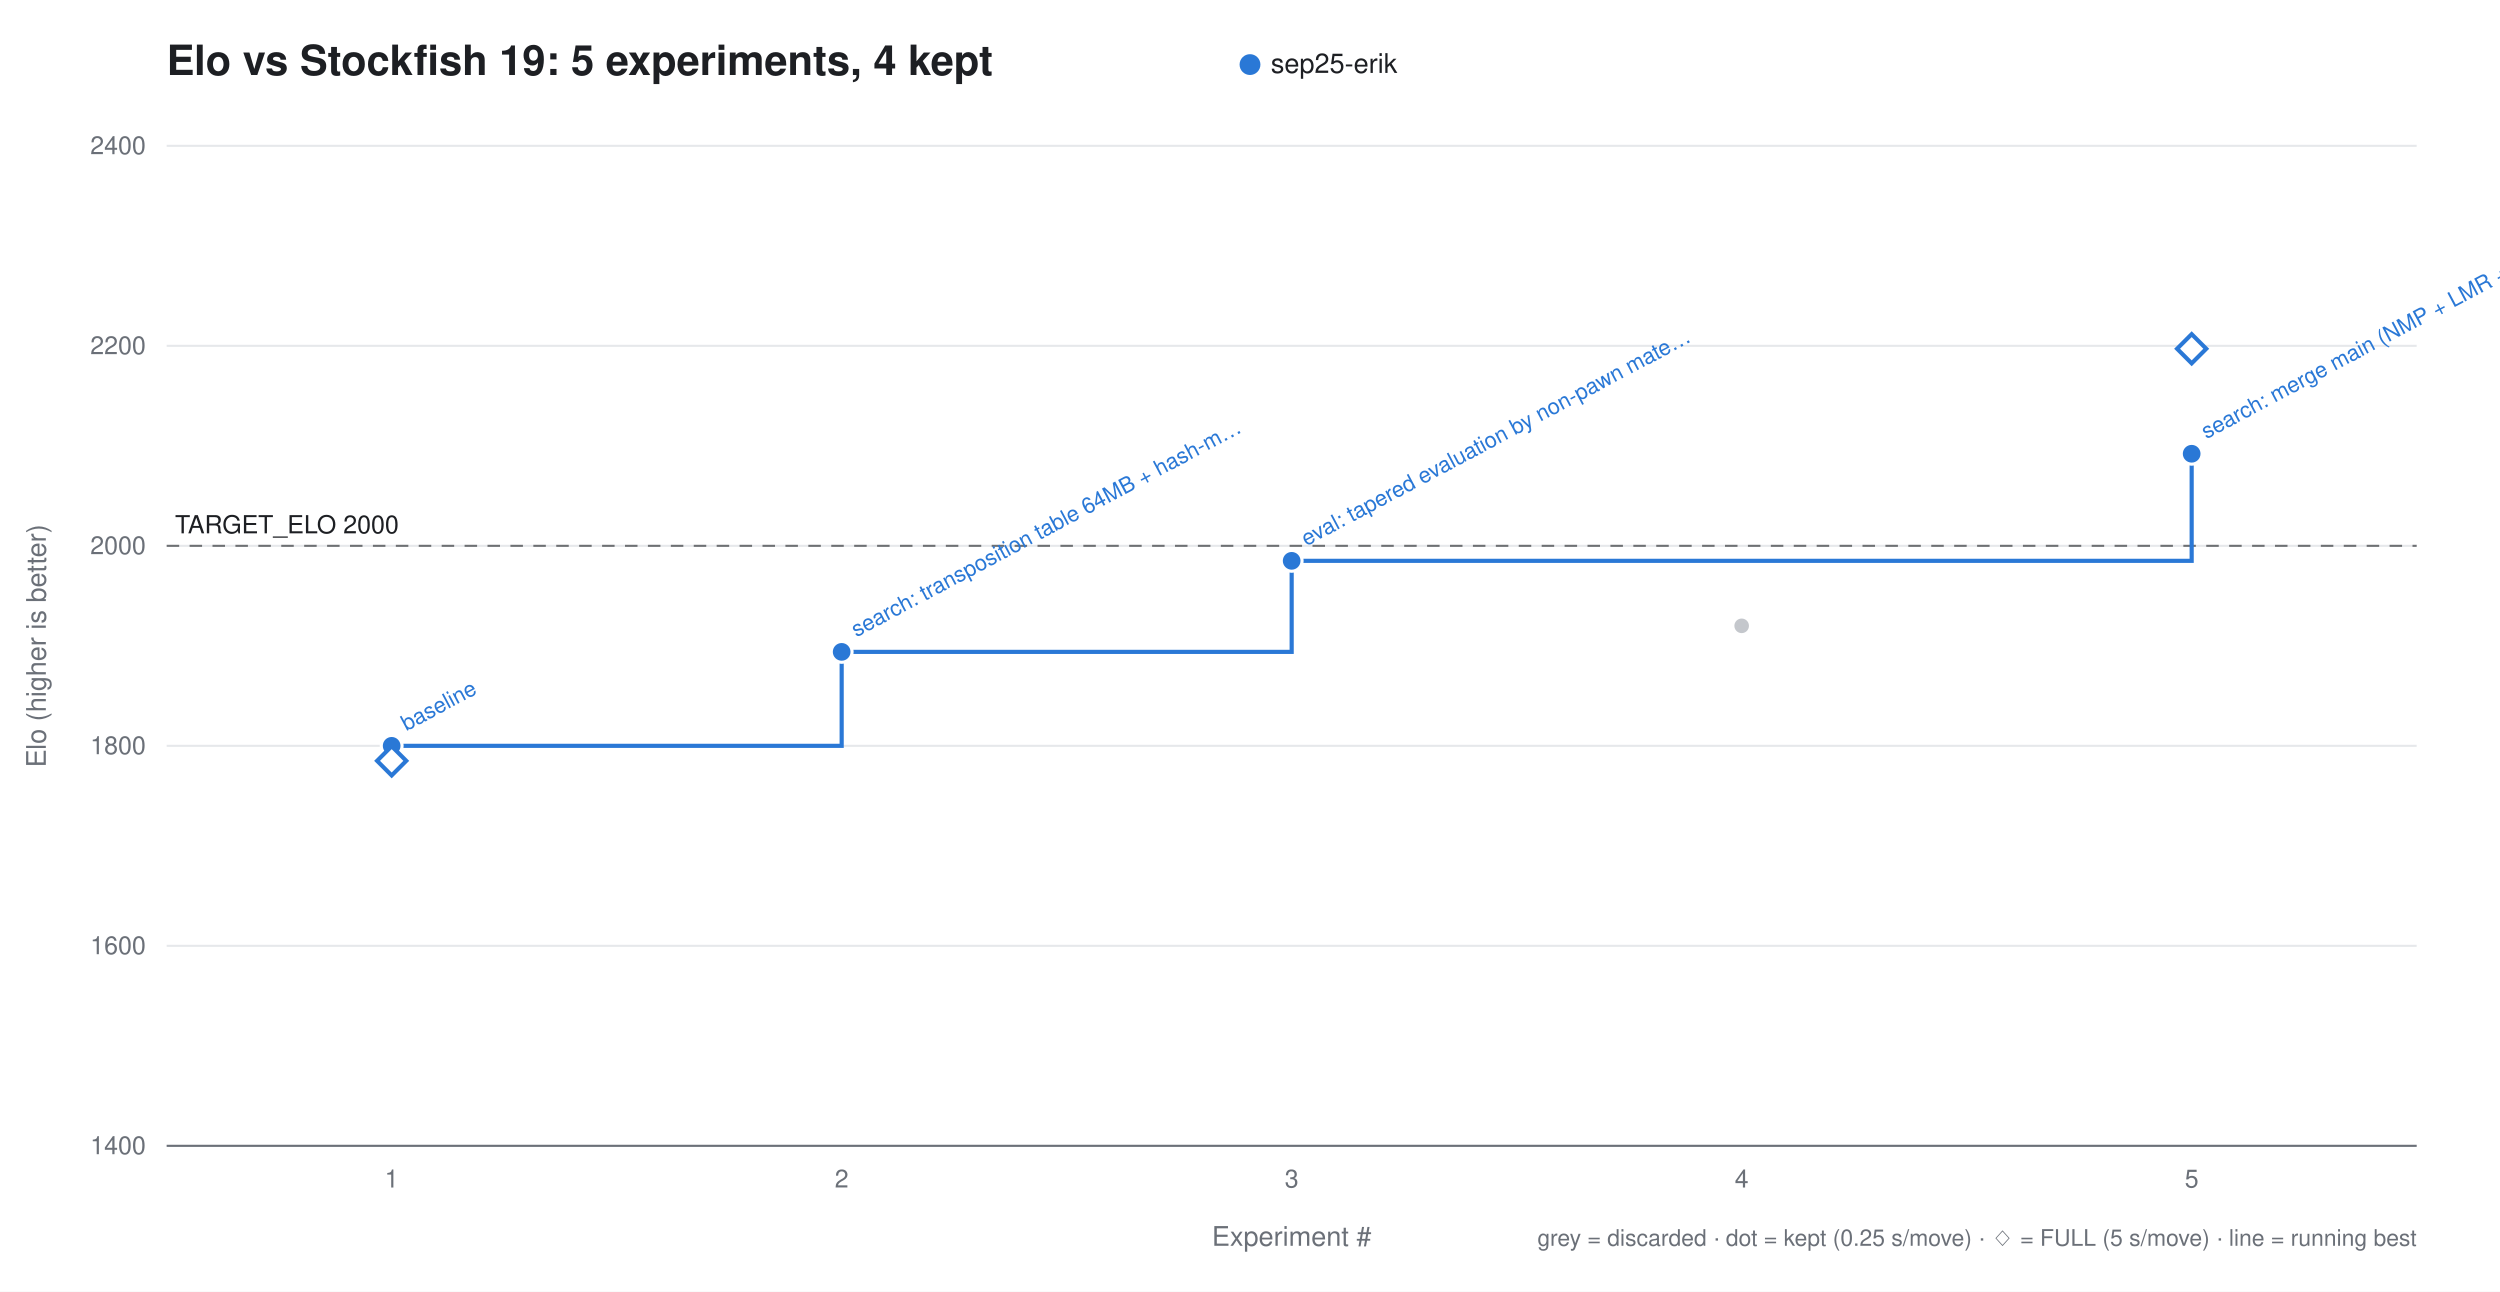
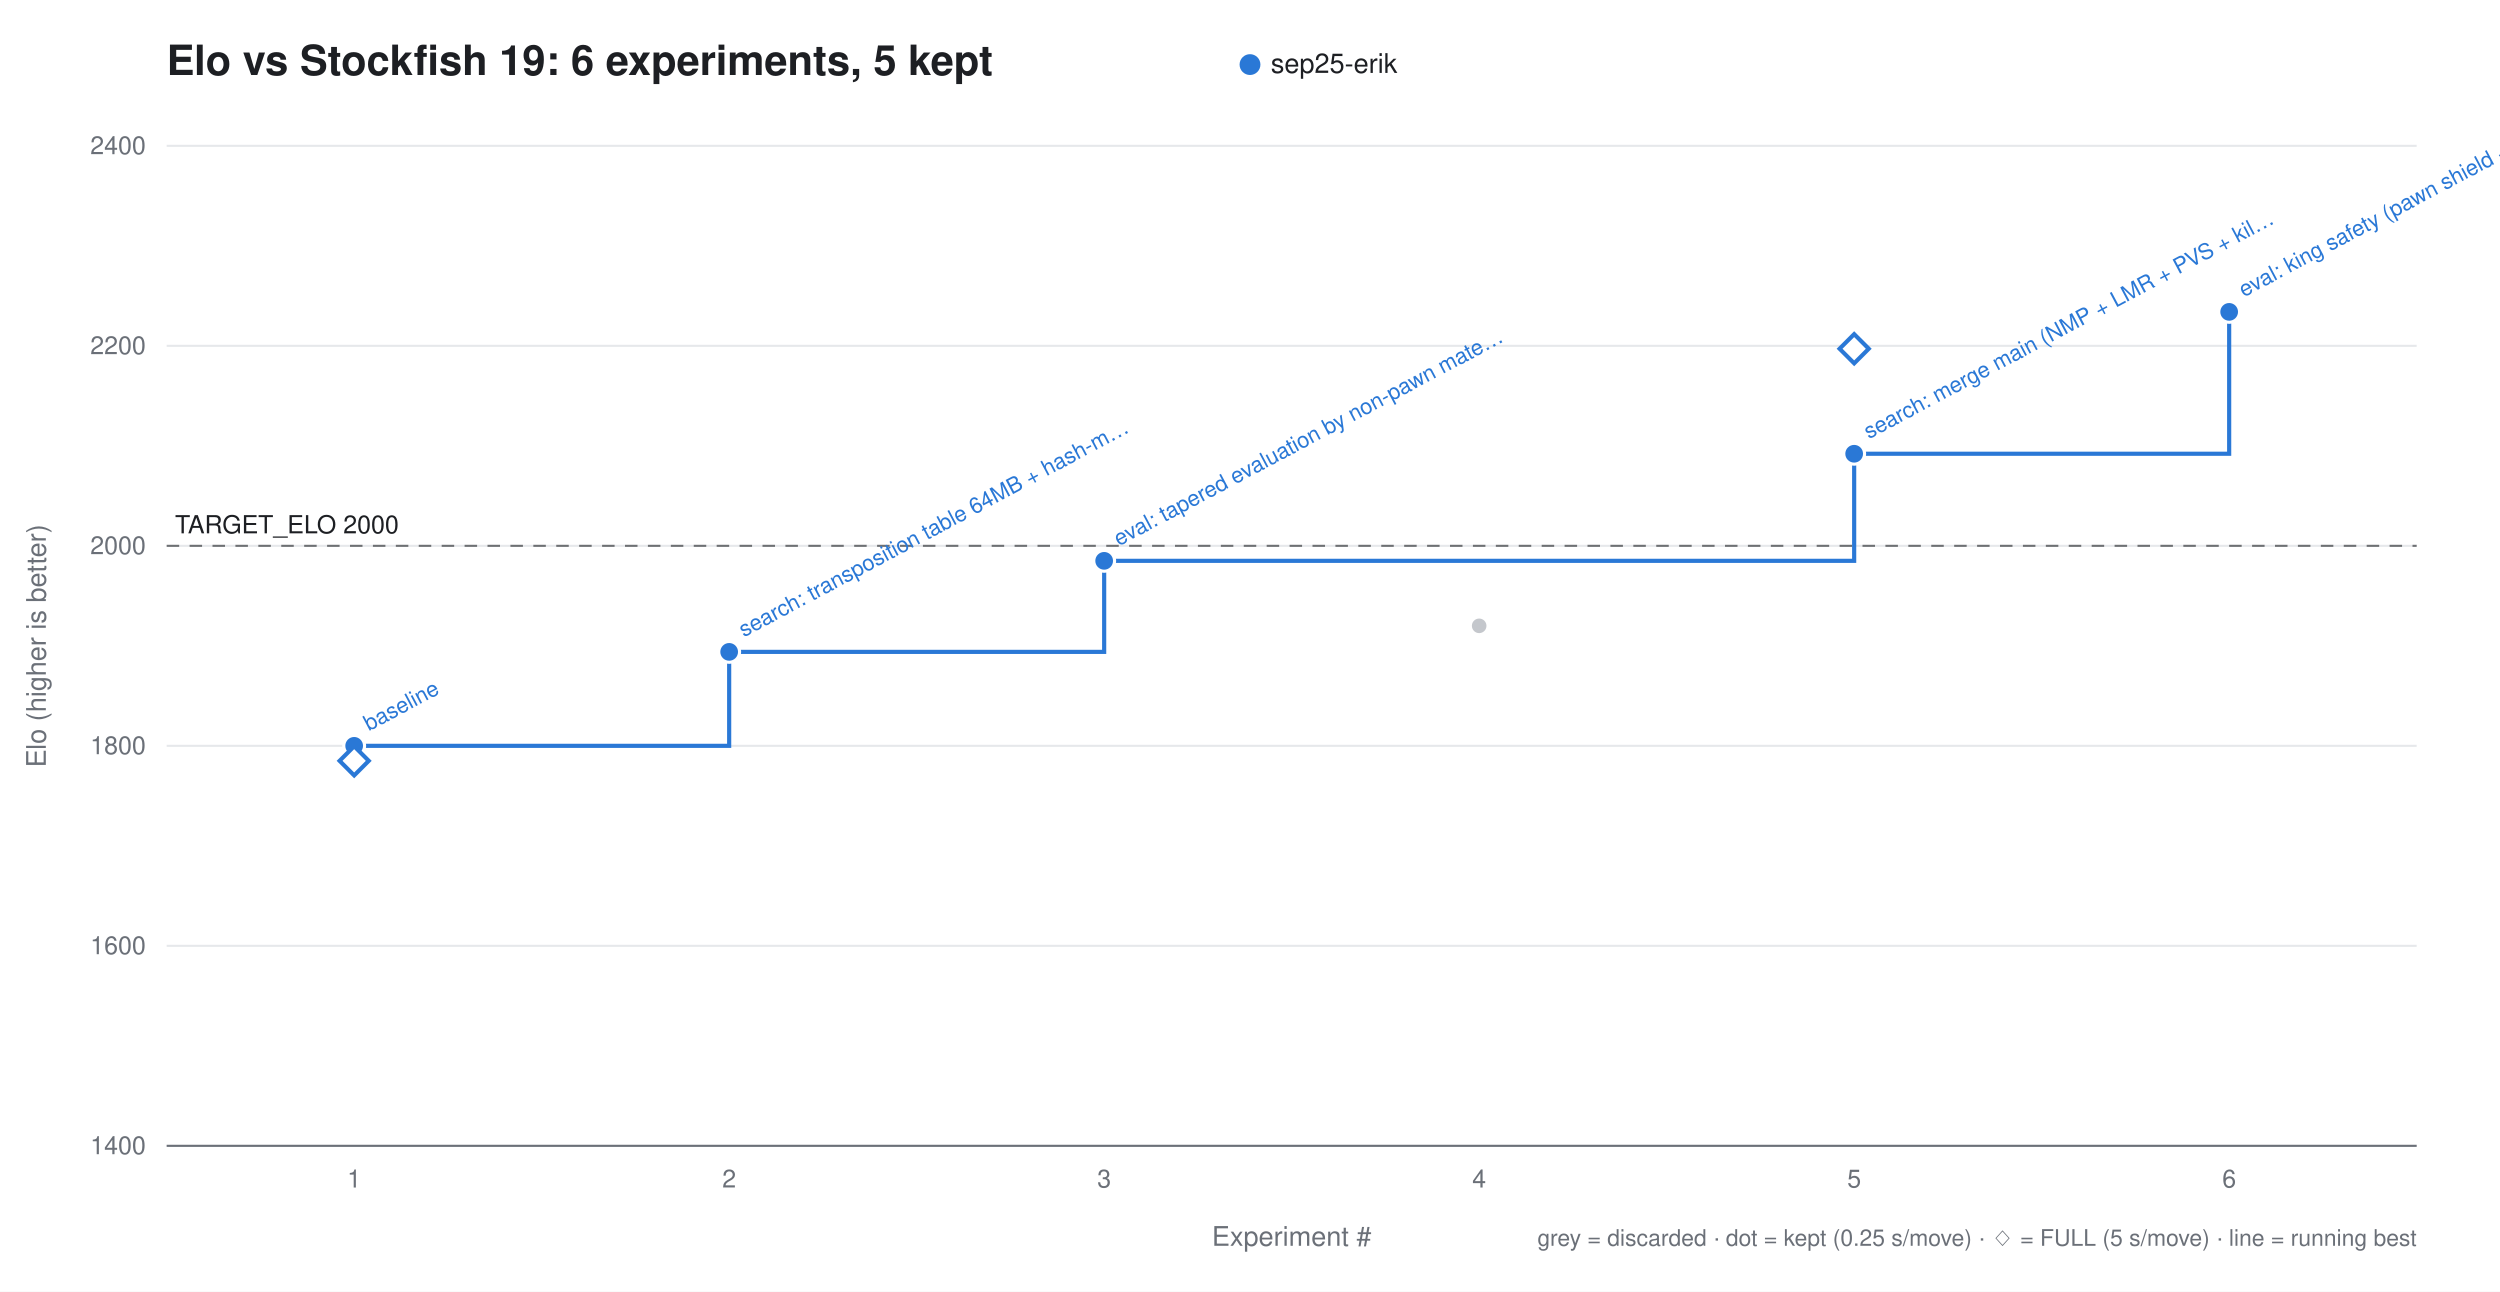
<svg xmlns="http://www.w3.org/2000/svg" width="1200" height="620" viewBox="0 0 1200 620" font-family="-apple-system,Segoe UI,Helvetica,Arial,sans-serif">
  <rect width="1200" height="620" fill="#ffffff" />
-   <text x="80" y="36" font-size="20" font-weight="600" fill="#1d1f23">Elo vs Stockfish 19: 5 experiments, 4 kept</text>
+   <text x="80" y="36" font-size="20" font-weight="600" fill="#1d1f23">Elo vs Stockfish 19: 6 experiments, 5 kept</text>
  <line x1="80" x2="1160" y1="550.0" y2="550.0" stroke="#e6e8eb" />
  <text x="70" y="554.0" font-size="12" text-anchor="end" fill="#6b7078">1400</text>
  <line x1="80" x2="1160" y1="454.0" y2="454.0" stroke="#e6e8eb" />
  <text x="70" y="458.0" font-size="12" text-anchor="end" fill="#6b7078">1600</text>
  <line x1="80" x2="1160" y1="358.0" y2="358.0" stroke="#e6e8eb" />
  <text x="70" y="362.0" font-size="12" text-anchor="end" fill="#6b7078">1800</text>
  <line x1="80" x2="1160" y1="262.0" y2="262.0" stroke="#e6e8eb" />
  <text x="70" y="266.0" font-size="12" text-anchor="end" fill="#6b7078">2000</text>
  <line x1="80" x2="1160" y1="166.0" y2="166.0" stroke="#e6e8eb" />
  <text x="70" y="170.0" font-size="12" text-anchor="end" fill="#6b7078">2200</text>
  <line x1="80" x2="1160" y1="70.0" y2="70.0" stroke="#e6e8eb" />
  <text x="70" y="74.0" font-size="12" text-anchor="end" fill="#6b7078">2400</text>
-   <text x="188.0" y="570" font-size="12" text-anchor="middle" fill="#6b7078">1</text>
-   <text x="404.0" y="570" font-size="12" text-anchor="middle" fill="#6b7078">2</text>
-   <text x="620.0" y="570" font-size="12" text-anchor="middle" fill="#6b7078">3</text>
-   <text x="836.0" y="570" font-size="12" text-anchor="middle" fill="#6b7078">4</text>
-   <text x="1052.0" y="570" font-size="12" text-anchor="middle" fill="#6b7078">5</text>
+   <text x="170.0" y="570" font-size="12" text-anchor="middle" fill="#6b7078">1</text>
+   <text x="350.0" y="570" font-size="12" text-anchor="middle" fill="#6b7078">2</text>
+   <text x="530.0" y="570" font-size="12" text-anchor="middle" fill="#6b7078">3</text>
+   <text x="710.0" y="570" font-size="12" text-anchor="middle" fill="#6b7078">4</text>
+   <text x="890.0" y="570" font-size="12" text-anchor="middle" fill="#6b7078">5</text>
+   <text x="1070.0" y="570" font-size="12" text-anchor="middle" fill="#6b7078">6</text>
  <line x1="80" x2="1160" y1="550" y2="550" stroke="#6b7078" />
  <text x="620.0" y="598" font-size="13" text-anchor="middle" fill="#6b7078">Experiment #</text>
  <text x="22" y="310.0" font-size="13" text-anchor="middle" fill="#6b7078" transform="rotate(-90 22 310.0)">Elo (higher is better)</text>
  <line x1="80" x2="1160" y1="262.0" y2="262.0" stroke="#1d1f23" stroke-dasharray="6 5" opacity="0.6" />
  <text x="84" y="256.0" font-size="12" fill="#1d1f23">TARGET_ELO 2000</text>
  <circle cx="600" cy="31" r="5" fill="#2a78d6" />
  <text x="610" y="35" font-size="13" fill="#1d1f23">sep25-erik</text>
-   <circle cx="836.0" cy="300.4" r="3.5" fill="#c4c7cc" />
-   <path d="M188.0,358.0 L404.0,358.0 L404.0,312.9 L620.0,312.9 L620.0,269.2 L1052.0,269.2 L1052.0,217.8 L1052.0,217.8" fill="none" stroke="#2a78d6" stroke-width="2" />
-   <circle cx="188.0" cy="358.0" r="5" fill="#2a78d6" stroke="#ffffff" stroke-width="1.5" />
-   <text x="195.0" y="351.0" font-size="10.5" fill="#2a78d6" transform="rotate(-28 195.0 351.0)">baseline</text>
-   <circle cx="404.0" cy="312.9" r="5" fill="#2a78d6" stroke="#ffffff" stroke-width="1.5" />
-   <text x="411.0" y="305.9" font-size="10.5" fill="#2a78d6" transform="rotate(-28 411.0 305.9)">search: transposition table 64MB + hash-m…</text>
-   <circle cx="620.0" cy="269.2" r="5" fill="#2a78d6" stroke="#ffffff" stroke-width="1.5" />
-   <text x="627.0" y="262.2" font-size="10.5" fill="#2a78d6" transform="rotate(-28 627.0 262.2)">eval: tapered evaluation by non-pawn mate…</text>
-   <circle cx="1052.0" cy="217.8" r="5" fill="#2a78d6" stroke="#ffffff" stroke-width="1.5" />
-   <text x="1059.0" y="210.8" font-size="10.5" fill="#2a78d6" transform="rotate(-28 1059.0 210.8)">search: merge main (NMP + LMR + PVS + kil…</text>
-   <path d="M188.0,358.2 L195.0,365.2 L188.0,372.2 L181.0,365.2 Z" fill="#ffffff" stroke="#2a78d6" stroke-width="2" />
-   <path d="M1052.0,160.4 L1059.0,167.4 L1052.0,174.4 L1045.0,167.4 Z" fill="#ffffff" stroke="#2a78d6" stroke-width="2" />
+   <circle cx="710.0" cy="300.4" r="3.5" fill="#c4c7cc" />
+   <path d="M170.0,358.0 L350.0,358.0 L350.0,312.9 L530.0,312.9 L530.0,269.2 L890.0,269.2 L890.0,217.8 L1070.0,217.8 L1070.0,149.7 L1070.0,149.7" fill="none" stroke="#2a78d6" stroke-width="2" />
+   <circle cx="170.0" cy="358.0" r="5" fill="#2a78d6" stroke="#ffffff" stroke-width="1.5" />
+   <text x="177.0" y="351.0" font-size="10.5" fill="#2a78d6" transform="rotate(-28 177.0 351.0)">baseline</text>
+   <circle cx="350.0" cy="312.9" r="5" fill="#2a78d6" stroke="#ffffff" stroke-width="1.5" />
+   <text x="357.0" y="305.9" font-size="10.5" fill="#2a78d6" transform="rotate(-28 357.0 305.9)">search: transposition table 64MB + hash-m…</text>
+   <circle cx="530.0" cy="269.2" r="5" fill="#2a78d6" stroke="#ffffff" stroke-width="1.5" />
+   <text x="537.0" y="262.2" font-size="10.5" fill="#2a78d6" transform="rotate(-28 537.0 262.2)">eval: tapered evaluation by non-pawn mate…</text>
+   <circle cx="890.0" cy="217.8" r="5" fill="#2a78d6" stroke="#ffffff" stroke-width="1.5" />
+   <text x="897.0" y="210.8" font-size="10.5" fill="#2a78d6" transform="rotate(-28 897.0 210.8)">search: merge main (NMP + LMR + PVS + kil…</text>
+   <circle cx="1070.0" cy="149.7" r="5" fill="#2a78d6" stroke="#ffffff" stroke-width="1.5" />
+   <text x="1077.0" y="142.7" font-size="10.5" fill="#2a78d6" transform="rotate(-28 1077.0 142.7)">eval: king safety (pawn shield + king-zon…</text>
+   <path d="M170.0,358.2 L177.0,365.2 L170.0,372.2 L163.0,365.2 Z" fill="#ffffff" stroke="#2a78d6" stroke-width="2" />
+   <path d="M890.0,160.4 L897.0,167.4 L890.0,174.4 L883.0,167.4 Z" fill="#ffffff" stroke="#2a78d6" stroke-width="2" />
  <text x="1160" y="598" font-size="11" text-anchor="end" fill="#6b7078">grey = discarded · dot = kept (0.25 s/move) · ◇ = FULL (5 s/move) · line = running best</text>
</svg>
